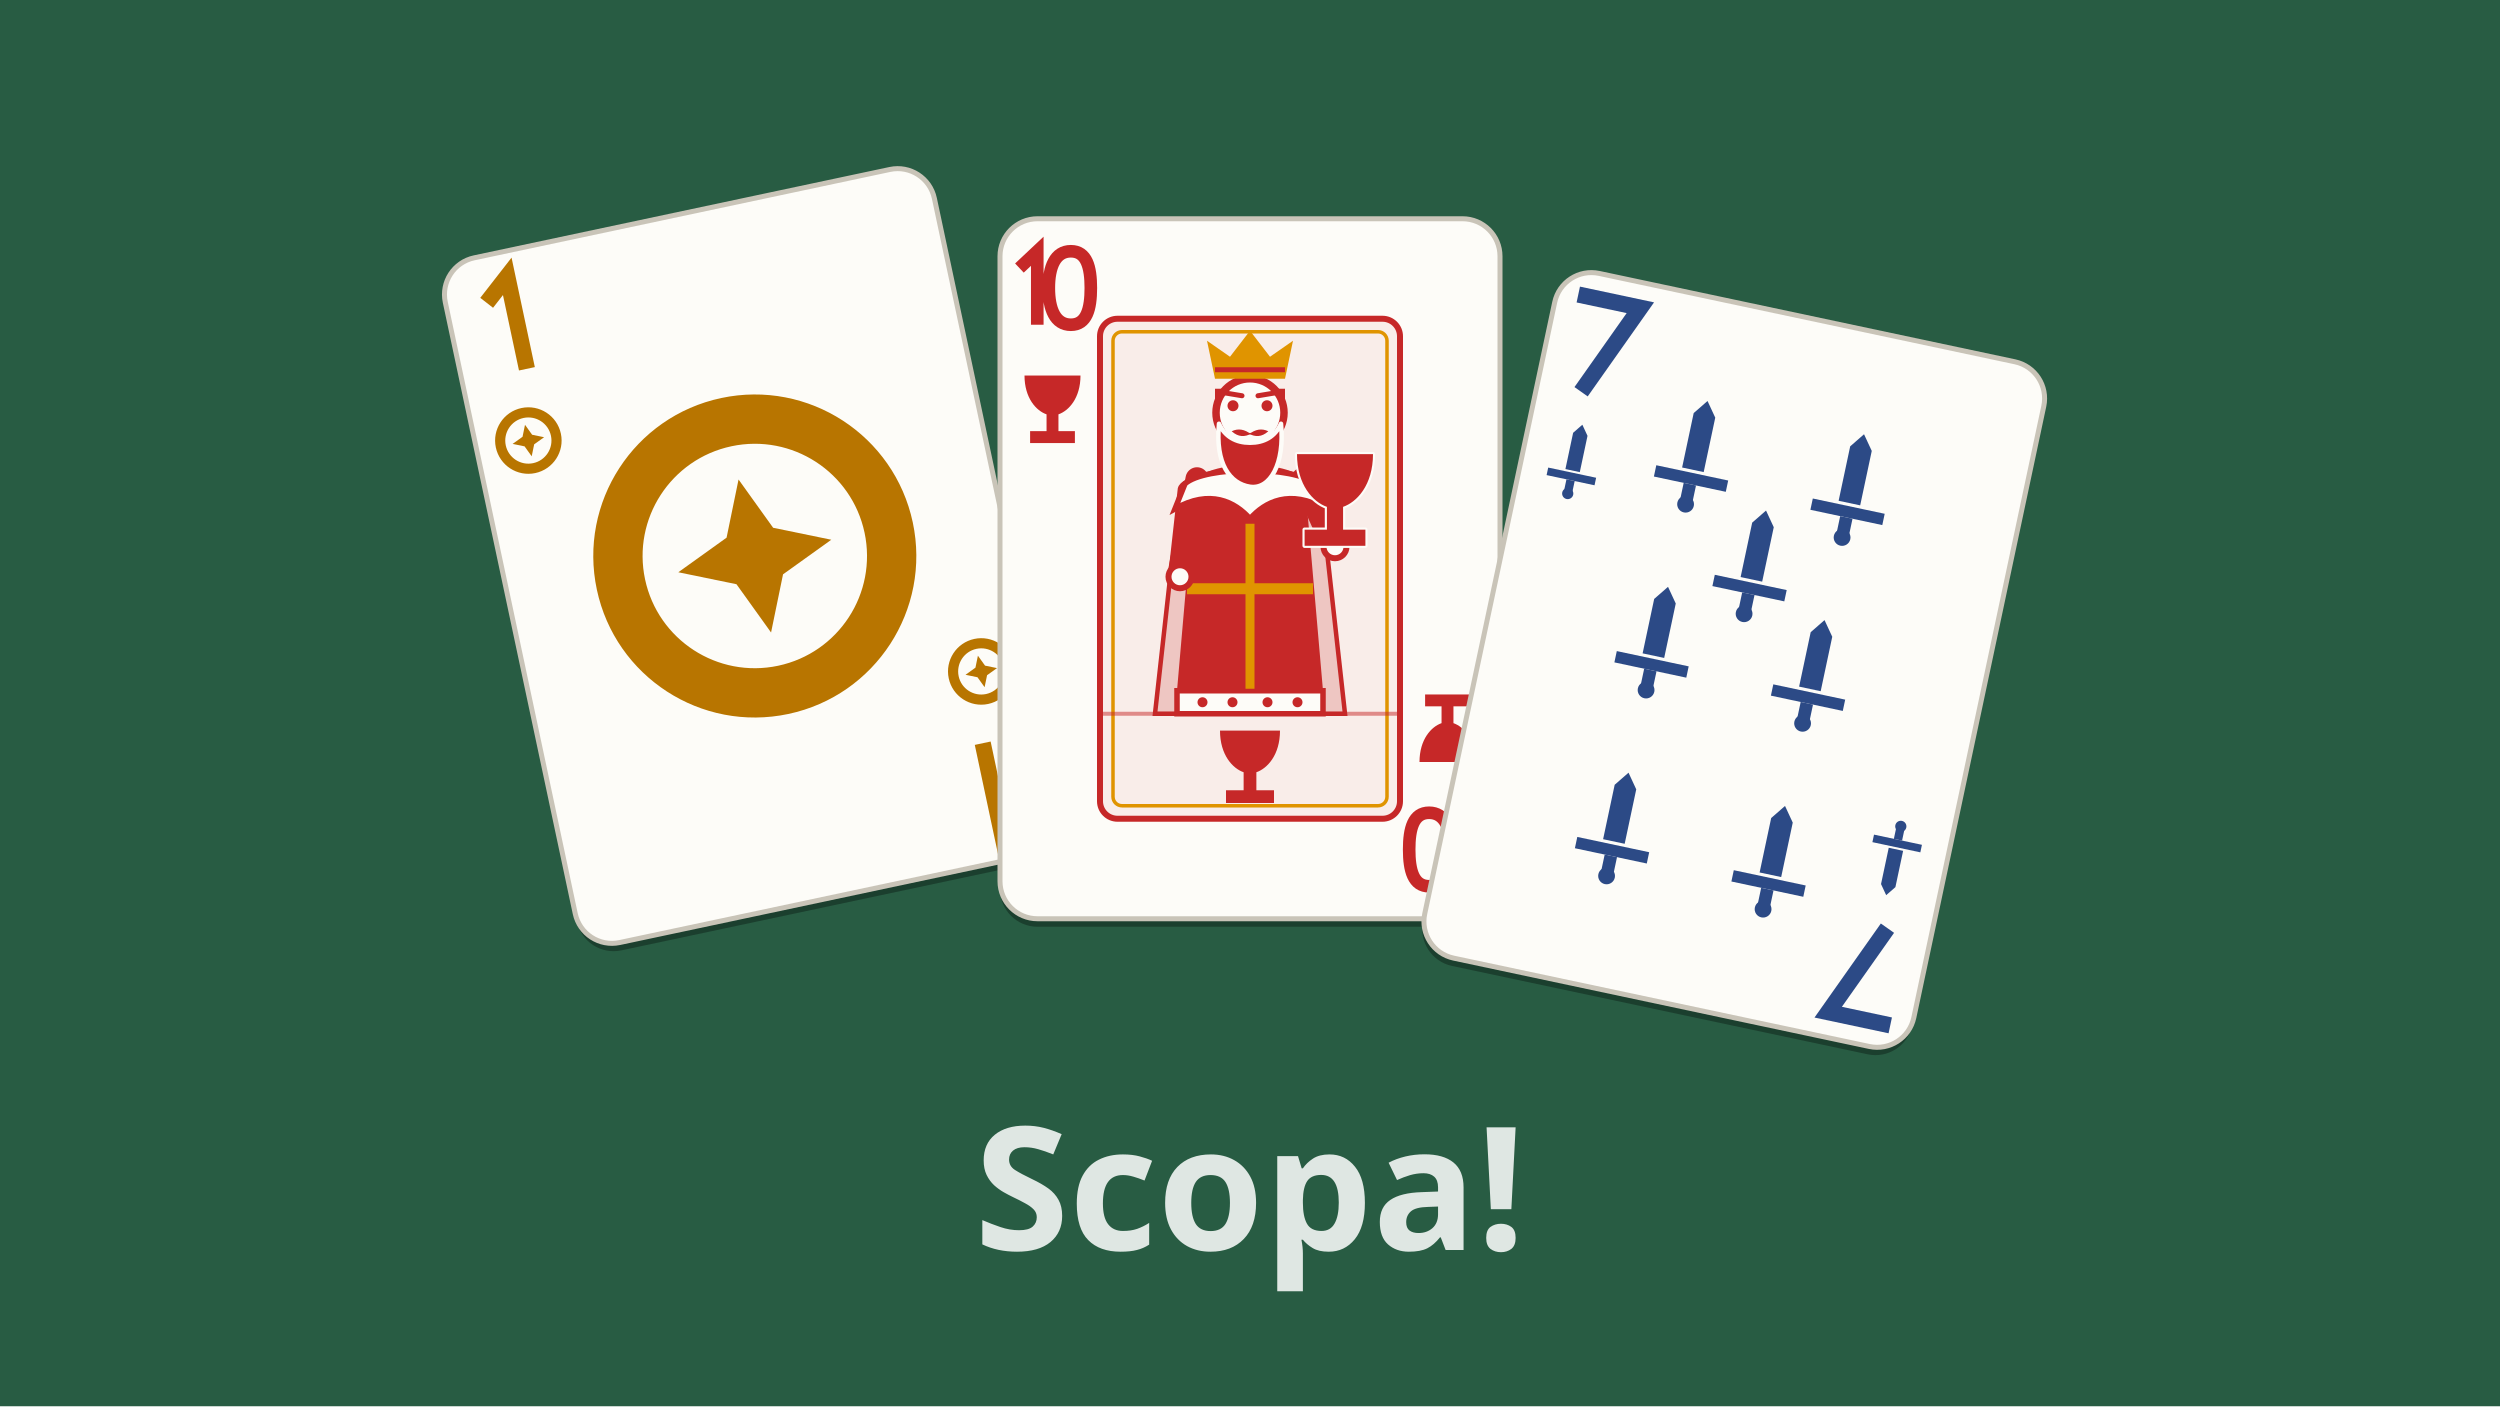
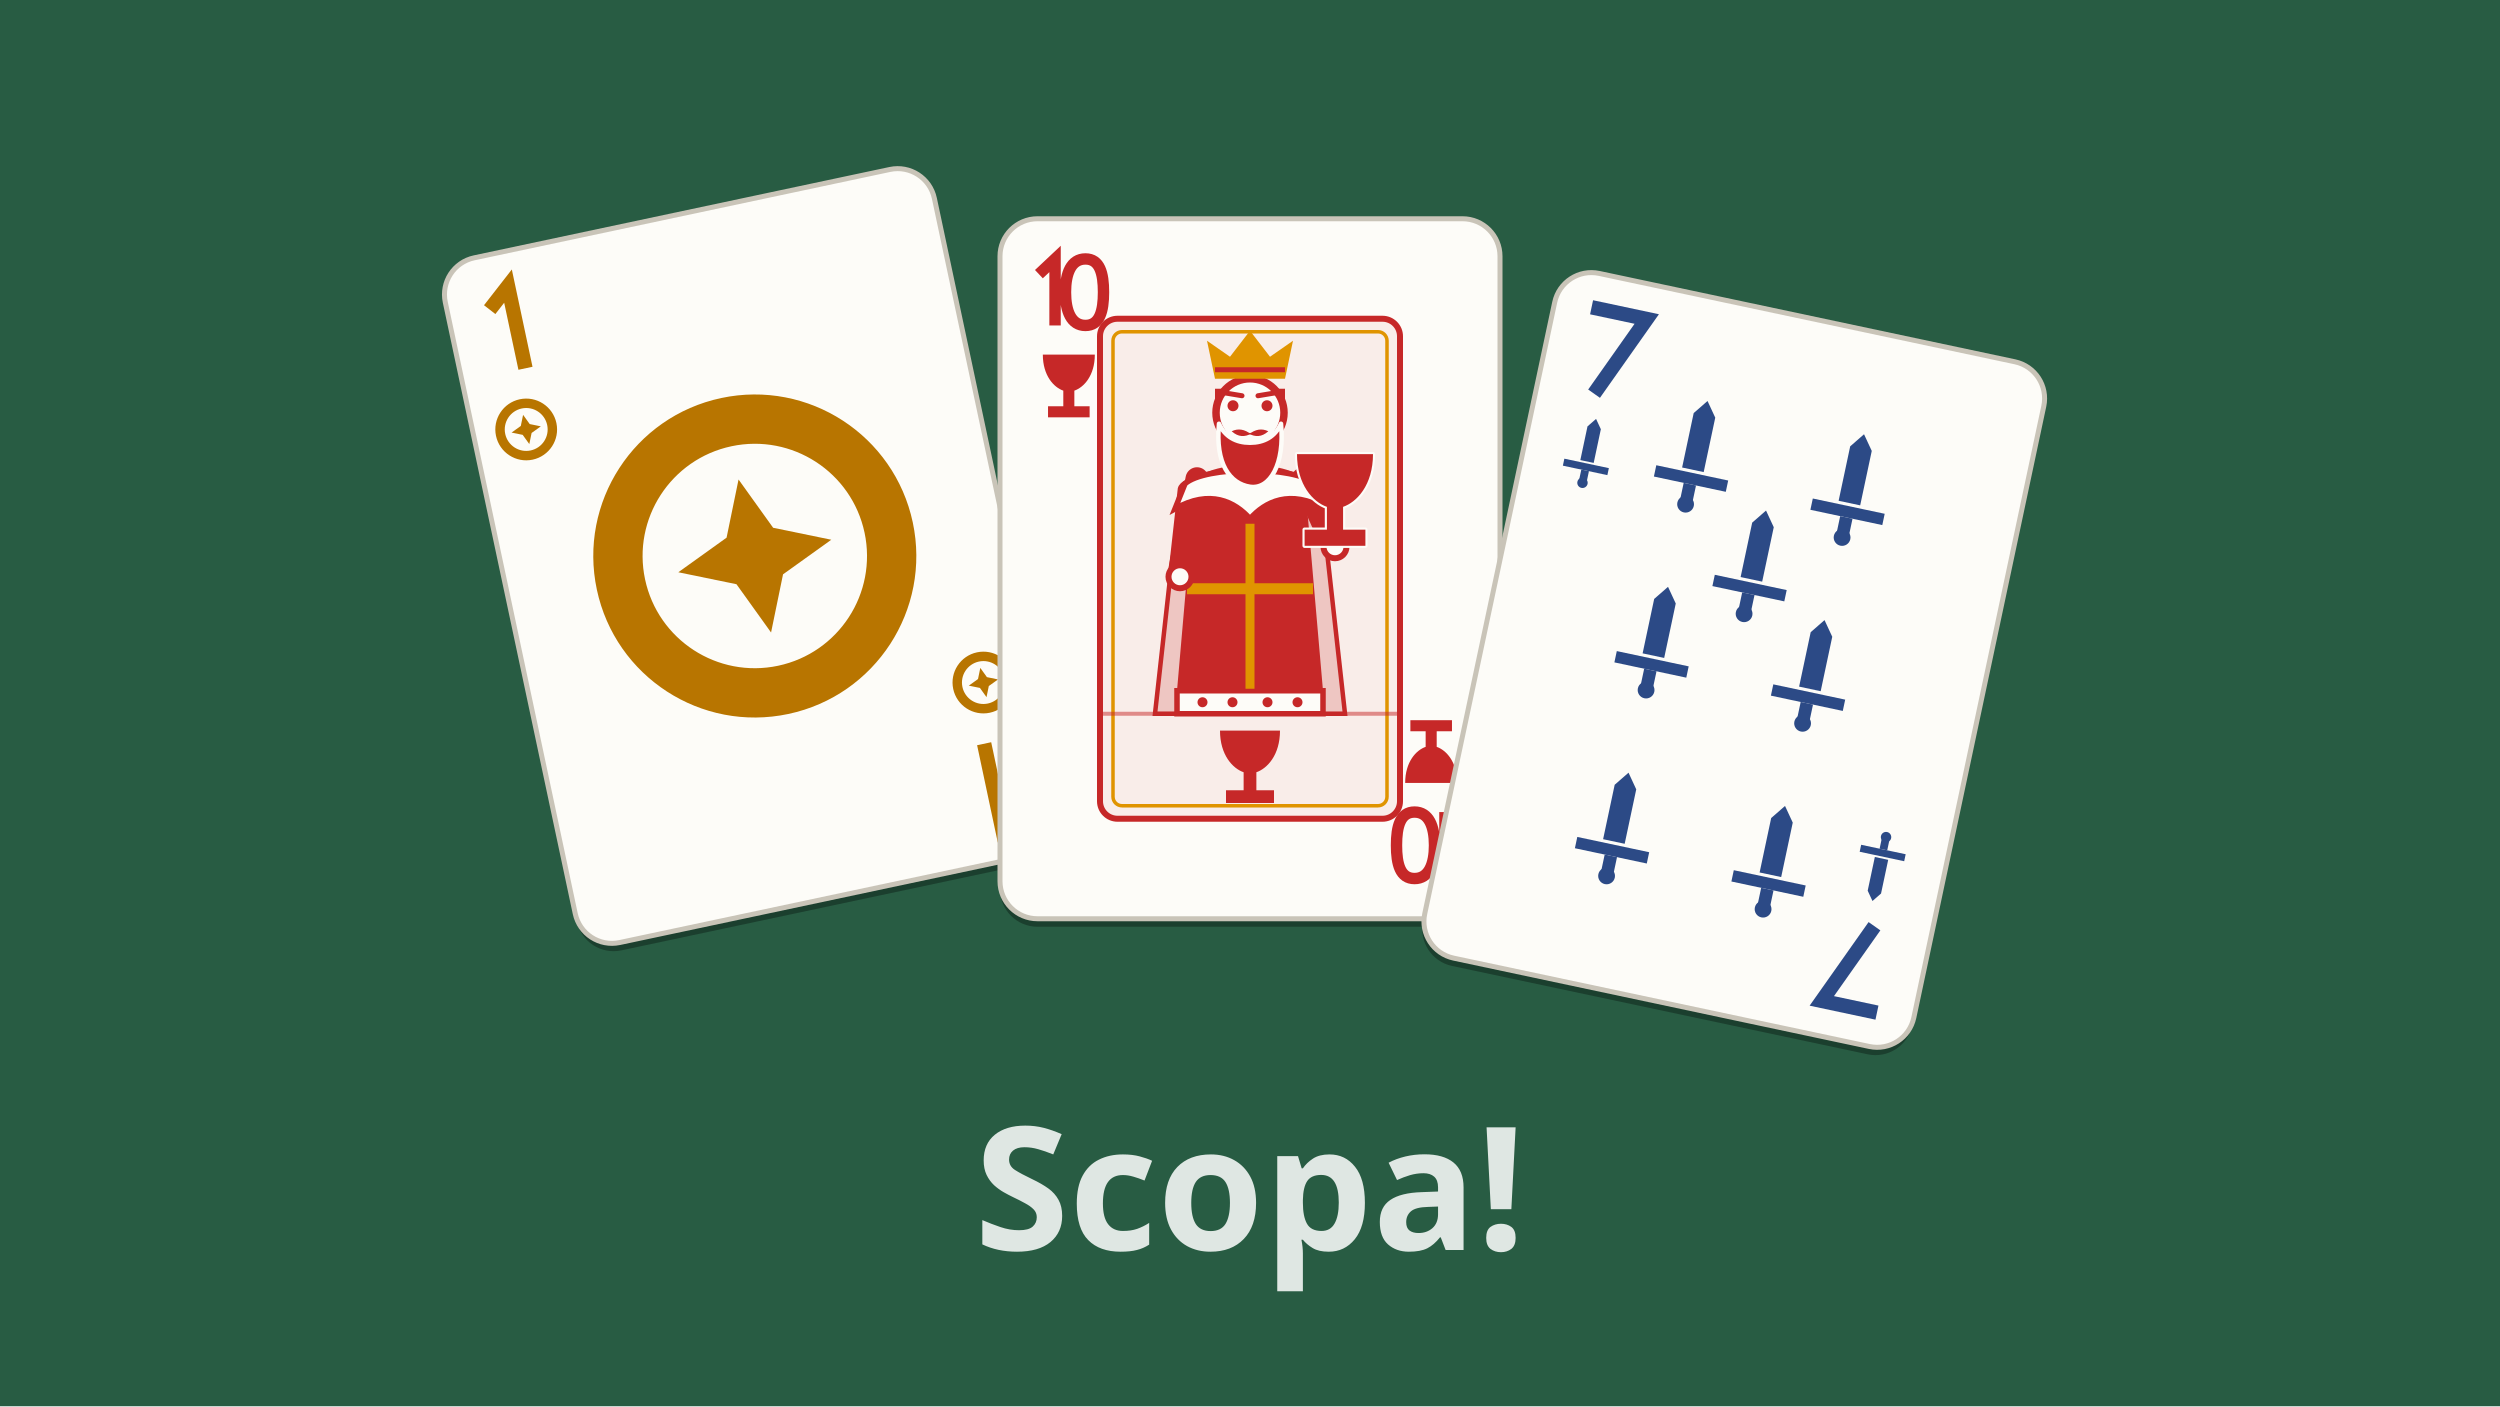
<svg xmlns="http://www.w3.org/2000/svg" width="320" height="180" viewBox="0 0 320 180">
  <defs>
    <symbol id="zc-i-0" overflow="visible">
      <path fill-rule="evenodd" d="M-9.5 0a9.5 9.5 0 1 0 19 0 9.5 9.5 0 1 0-19 0zM-6.6 0a6.6 6.6 0 1 1 13.2 0 6.6 6.6 0 1 1-13.2 0z" />
      <path d="M0-4.6 1.4-1.4 4.6 0 1.4 1.4 0 4.6-1.4 1.4-4.6 0-1.4-1.4z" />
    </symbol>
    <symbol id="zc-i-1" overflow="visible">
      <path d="M-8-9.5H8C8-3 4.6 0.6 1.7 1.6V6.4H6.4V9.8H-6.4V6.4H-1.7V1.6C-4.6 0.6-8-3-8-9.5z" />
    </symbol>
    <symbol id="zc-i-2" overflow="visible">
      <path d="M0-11 2.1-8.2V2.4H-2.1V-8.2z" />
      <path d="M-7 3H7V5.2H-7z" />
      <path d="M-1.2 5.2H1.2V8.2H-1.2z" />
      <circle cy="9.1" r="1.6" />
    </symbol>
  </defs>
  <rect width="320" height="180" fill="#285c43" />
  <g transform="translate(56 34) rotate(-12) scale(0.64)">
    <rect y="1.6" width="100" height="140" rx="7.5" fill="rgba(0,0,0,0.32)" />
    <rect width="100" height="140" rx="7.5" fill="#fdfcf8" stroke="#c9c4b8" />
    <svg width="100" height="140" viewBox="0 0 100 140" fill="currentColor" aria-hidden="true" style="color:#b87500">
      <g class="zc-idx-std">
-         <path transform="translate(6.45 5) scale(1.35)" d="M1.2 3.2 5 0V14" fill="none" stroke="currentColor" stroke-width="2.4" stroke-linejoin="miter" stroke-miterlimit="6" />
-         <g transform="translate(10.5 38) scale(0.7)">
+         <path transform="translate(6.94 6.94) scale(1.2)" d="M1.2 3.2 5 0V14" fill="none" stroke="currentColor" stroke-width="2.4" stroke-linejoin="miter" stroke-miterlimit="6" />
+         <g transform="translate(10.54 35.74) scale(0.65)">
          <use href="#zc-i-0" />
        </g>
      </g>
      <g class="zc-idx-std" transform="rotate(180 50 70)">
-         <path transform="translate(6.45 5) scale(1.35)" d="M1.2 3.2 5 0V14" fill="none" stroke="currentColor" stroke-width="2.4" stroke-linejoin="miter" stroke-miterlimit="6" />
-         <g transform="translate(10.5 38) scale(0.7)">
+         <path transform="translate(6.94 6.94) scale(1.2)" d="M1.2 3.2 5 0V14" fill="none" stroke="currentColor" stroke-width="2.4" stroke-linejoin="miter" stroke-miterlimit="6" />
+         <g transform="translate(10.54 35.74) scale(0.65)">
          <use href="#zc-i-0" />
        </g>
      </g>
      <g class="zc-idx-row" display="none">
-         <path transform="translate(4 5) scale(2.1)" d="M1.2 3.2 5 0V14" fill="none" stroke="currentColor" stroke-width="2.4" stroke-linejoin="miter" stroke-miterlimit="6" />
-         <g transform="translate(60 21) scale(1.25)">
+         <path transform="translate(8.52 8.52) scale(2.1)" d="M1.2 3.2 5 0V14" fill="none" stroke="currentColor" stroke-width="2.4" stroke-linejoin="miter" stroke-miterlimit="6" />
+         <g transform="translate(63 23) scale(1.25)">
          <use href="#zc-i-0" />
        </g>
      </g>
      <g class="zc-big">
        <g transform="translate(50 70) scale(3.4)">
          <use href="#zc-i-0" />
        </g>
      </g>
      <g class="zc-small" display="none">
        <g transform="translate(50 92) scale(3.1)">
          <use href="#zc-i-0" />
        </g>
      </g>
    </svg>
  </g>
  <g transform="translate(128 28) scale(0.64)">
    <rect y="1.6" width="100" height="140" rx="7.5" fill="rgba(0,0,0,0.32)" />
    <rect width="100" height="140" rx="7.5" fill="#fdfcf8" stroke="#c9c4b8" />
    <svg width="100" height="140" viewBox="0 0 100 140" fill="currentColor" aria-hidden="true" style="color:#c62828">
      <g class="zc-idx-std">
-         <path transform="translate(2.625 6.5) scale(1.05)" d="M1.2 3.2 4.6 0V14M11 0C8 0 6.8 3 6.8 7S8 14 11 14 14.8 11 14.8 7 14 0 11 0z" fill="none" stroke="currentColor" stroke-width="2.4" stroke-linejoin="miter" stroke-miterlimit="6" />
-         <g transform="translate(10.5 38) scale(0.7)">
+         <path transform="translate(6.64 8.04) scale(0.95)" d="M1.2 3.2 4.6 0V14M11 0C8 0 6.8 3 6.8 7S8 14 11 14 14.8 11 14.8 7 14 0 11 0z" fill="none" stroke="currentColor" stroke-width="2.4" stroke-linejoin="miter" stroke-miterlimit="6" />
+         <g transform="translate(13.765 33.34) scale(0.65)">
          <use href="#zc-i-1" />
        </g>
      </g>
      <g class="zc-idx-std" transform="rotate(180 50 70)">
-         <path transform="translate(2.625 6.5) scale(1.05)" d="M1.2 3.2 4.6 0V14M11 0C8 0 6.8 3 6.8 7S8 14 11 14 14.8 11 14.8 7 14 0 11 0z" fill="none" stroke="currentColor" stroke-width="2.4" stroke-linejoin="miter" stroke-miterlimit="6" />
-         <g transform="translate(10.5 38) scale(0.7)">
+         <path transform="translate(6.64 8.04) scale(0.95)" d="M1.2 3.2 4.6 0V14M11 0C8 0 6.8 3 6.8 7S8 14 11 14 14.8 11 14.8 7 14 0 11 0z" fill="none" stroke="currentColor" stroke-width="2.4" stroke-linejoin="miter" stroke-miterlimit="6" />
+         <g transform="translate(13.765 33.34) scale(0.65)">
          <use href="#zc-i-1" />
        </g>
      </g>
      <g class="zc-idx-row" display="none">
-         <path transform="translate(4 5) scale(2.1)" d="M1.2 3.2 4.6 0V14M11 0C8 0 6.8 3 6.8 7S8 14 11 14 14.8 11 14.8 7 14 0 11 0z" fill="none" stroke="currentColor" stroke-width="2.4" stroke-linejoin="miter" stroke-miterlimit="6" />
-         <g transform="translate(60 21) scale(1.25)">
+         <path transform="translate(8.52 8.52) scale(2.1)" d="M1.2 3.2 4.6 0V14M11 0C8 0 6.8 3 6.8 7S8 14 11 14 14.8 11 14.8 7 14 0 11 0z" fill="none" stroke="currentColor" stroke-width="2.4" stroke-linejoin="miter" stroke-miterlimit="6" />
+         <g transform="translate(63 23) scale(1.25)">
          <use href="#zc-i-1" />
        </g>
      </g>
      <g class="zc-big">
        <rect x="20" y="20" width="60" height="100" rx="3.5" fill="currentColor" fill-opacity="0.07" stroke="currentColor" stroke-width="1.2" />
        <rect class="zc-fine" x="22.6" y="22.6" width="54.8" height="94.8" rx="1.8" fill="none" stroke="#e09400" stroke-width="0.7" />
        <path d="M31 99 36 54C37 49.6 63 49.6 64 54L69 99z" fill="currentColor" fill-opacity="0.2" stroke="currentColor" stroke-width="0.9" />
        <path d="M35 99 39 53C40 48 60 48 61 53L65 99z" />
        <path d="M35.4 94.4H64.6V99H35.4z" fill="#fdfcf8" stroke="currentColor" stroke-width="1.1" />
        <g class="zc-fine" fill="currentColor">
          <circle cx="40.5" cy="96.7" r="1" />
          <circle cx="46.5" cy="96.7" r="1" />
          <circle cx="53.5" cy="96.7" r="1" />
          <circle cx="59.5" cy="96.7" r="1" />
        </g>
        <path d="M50 61V94" stroke="#e09400" stroke-width="1.8" fill="none" />
        <path d="M37.4 74H62.6" stroke="#e09400" stroke-width="2.2" fill="none" />
        <path d="M39.4 52 36 70" fill="none" stroke="currentColor" stroke-linecap="round" stroke-width="4.6" />
        <circle cx="36" cy="71.6" r="2.3" fill="#fdfcf8" stroke="currentColor" stroke-width="1.2" />
        <path d="M60.6 52 66 64" fill="none" stroke="currentColor" stroke-linecap="round" stroke-width="4.6" />
        <circle cx="67" cy="65.6" r="2.3" fill="#fdfcf8" stroke="currentColor" stroke-width="1.2" />
        <path d="M37 53C41 49.4 59 49.4 63 53L65 58C58 54 53 56.6 50 60 47 56.6 42 54 35 58z" fill="#fdfcf8" stroke="currentColor" stroke-width="1.1" />
        <path d="M43 40V34H57V40C56.4 41.4 56 42.6 56 44H44C44 42.6 43.6 41.4 43 40z" />
        <circle cx="50" cy="38.8" r="6.8" fill="#fdfcf8" stroke="currentColor" stroke-width="1.5" />
        <path d="M43.8 41C43 49 46 53 50 53.6S57 49 56.2 41C55 43.6 52.8 44.8 50 44.8S45 43.6 43.8 41z" stroke="#fdfcf8" stroke-width="0.9" stroke-linejoin="round" />
        <path d="M45.6 42.4Q47.8 41 50 42.4Q52.2 41 54.4 42.4Q52.4 44.6 50 43.6Q47.6 44.6 45.6 42.4z" stroke="#fdfcf8" stroke-width="0.9" stroke-linejoin="round" />
        <circle cx="46.6" cy="37.4" r="1.1" />
        <circle cx="53.4" cy="37.4" r="1.1" />
        <path d="M44.8 34.8 48.4 35.4M55.2 34.8 51.6 35.4" fill="none" stroke="currentColor" stroke-linecap="round" stroke-width="1" />
        <path d="M43 32 41.4 24.4 46 27.6 50 22.4 54 27.6 58.6 24.4 57 32z" fill="#e09400" />
        <path d="M43 30.2H57" stroke="currentColor" stroke-width="1" fill="none" />
        <g paint-order="stroke" stroke="#fdfcf8" stroke-width="0.9" stroke-linejoin="round">
          <g transform="translate(67 56.1) scale(0.95)">
            <use href="#zc-i-1" />
          </g>
        </g>
        <path d="M20 99H80" stroke="currentColor" stroke-width="0.8" opacity="0.5" />
        <g transform="translate(50 109.5) scale(0.75)">
          <use href="#zc-i-1" />
        </g>
      </g>
      <g class="zc-small" display="none" transform="translate(50 134) scale(1.1) translate(-50 -99)">
        <path d="M31 99 36 54C37 49.6 63 49.6 64 54L69 99z" fill="currentColor" fill-opacity="0.2" stroke="currentColor" stroke-width="0.9" />
        <path d="M35 99 39 53C40 48 60 48 61 53L65 99z" />
        <path d="M35.4 94.4H64.6V99H35.4z" fill="#fdfcf8" stroke="currentColor" stroke-width="1.1" />
        <g class="zc-fine" fill="currentColor">
          <circle cx="40.5" cy="96.7" r="1" />
          <circle cx="46.5" cy="96.7" r="1" />
          <circle cx="53.5" cy="96.7" r="1" />
          <circle cx="59.5" cy="96.7" r="1" />
        </g>
        <path d="M50 61V94" stroke="#e09400" stroke-width="1.8" fill="none" />
        <path d="M37.4 74H62.6" stroke="#e09400" stroke-width="2.2" fill="none" />
        <path d="M39.4 52 36 70" fill="none" stroke="currentColor" stroke-linecap="round" stroke-width="4.6" />
        <circle cx="36" cy="71.6" r="2.3" fill="#fdfcf8" stroke="currentColor" stroke-width="1.2" />
        <path d="M60.6 52 66 64" fill="none" stroke="currentColor" stroke-linecap="round" stroke-width="4.6" />
        <circle cx="67" cy="65.6" r="2.3" fill="#fdfcf8" stroke="currentColor" stroke-width="1.2" />
        <path d="M37 53C41 49.4 59 49.4 63 53L65 58C58 54 53 56.6 50 60 47 56.6 42 54 35 58z" fill="#fdfcf8" stroke="currentColor" stroke-width="1.1" />
        <path d="M43 40V34H57V40C56.4 41.4 56 42.6 56 44H44C44 42.6 43.6 41.4 43 40z" />
        <circle cx="50" cy="38.8" r="6.8" fill="#fdfcf8" stroke="currentColor" stroke-width="1.5" />
        <path d="M43.8 41C43 49 46 53 50 53.6S57 49 56.2 41C55 43.6 52.8 44.8 50 44.8S45 43.6 43.8 41z" stroke="#fdfcf8" stroke-width="0.9" stroke-linejoin="round" />
        <path d="M45.6 42.4Q47.8 41 50 42.4Q52.2 41 54.4 42.4Q52.4 44.6 50 43.6Q47.6 44.6 45.6 42.4z" stroke="#fdfcf8" stroke-width="0.9" stroke-linejoin="round" />
        <circle cx="46.6" cy="37.4" r="1.1" />
        <circle cx="53.4" cy="37.4" r="1.1" />
        <path d="M44.8 34.8 48.4 35.4M55.2 34.8 51.6 35.4" fill="none" stroke="currentColor" stroke-linecap="round" stroke-width="1" />
        <path d="M43 32 41.4 24.4 46 27.6 50 22.4 54 27.6 58.6 24.4 57 32z" fill="#e09400" />
        <path d="M43 30.2H57" stroke="currentColor" stroke-width="1" fill="none" />
      </g>
    </svg>
  </g>
  <g transform="translate(200 34) rotate(12) scale(0.64)">
    <rect y="1.6" width="100" height="140" rx="7.5" fill="rgba(0,0,0,0.32)" />
    <rect width="100" height="140" rx="7.5" fill="#fdfcf8" stroke="#c9c4b8" />
    <svg width="100" height="140" viewBox="0 0 100 140" fill="currentColor" aria-hidden="true" style="color:#2c4a86">
      <g class="zc-idx-std">
-         <path transform="translate(3.75 5) scale(1.35)" d="M.4 0H9.8L3.8 14" fill="none" stroke="currentColor" stroke-width="2.4" stroke-linejoin="miter" stroke-miterlimit="6" />
-         <g transform="translate(10.5 38) scale(0.7)">
+         <path transform="translate(6.94 6.94) scale(1.2)" d="M.4 0H9.8L3.8 14" fill="none" stroke="currentColor" stroke-width="2.4" stroke-linejoin="miter" stroke-miterlimit="6" />
+         <g transform="translate(12.94 35.74) scale(0.65)">
          <use href="#zc-i-2" />
        </g>
      </g>
      <g class="zc-idx-std" transform="rotate(180 50 70)">
-         <path transform="translate(3.75 5) scale(1.35)" d="M.4 0H9.8L3.8 14" fill="none" stroke="currentColor" stroke-width="2.4" stroke-linejoin="miter" stroke-miterlimit="6" />
-         <g transform="translate(10.5 38) scale(0.7)">
+         <path transform="translate(6.94 6.94) scale(1.2)" d="M.4 0H9.8L3.8 14" fill="none" stroke="currentColor" stroke-width="2.4" stroke-linejoin="miter" stroke-miterlimit="6" />
+         <g transform="translate(12.94 35.74) scale(0.65)">
          <use href="#zc-i-2" />
        </g>
      </g>
      <g class="zc-idx-row" display="none">
-         <path transform="translate(4 5) scale(2.1)" d="M.4 0H9.8L3.8 14" fill="none" stroke="currentColor" stroke-width="2.4" stroke-linejoin="miter" stroke-miterlimit="6" />
-         <g transform="translate(60 21) scale(1.25)">
+         <path transform="translate(8.52 8.52) scale(2.1)" d="M.4 0H9.8L3.8 14" fill="none" stroke="currentColor" stroke-width="2.4" stroke-linejoin="miter" stroke-miterlimit="6" />
+         <g transform="translate(63 23) scale(1.25)">
          <use href="#zc-i-2" />
        </g>
      </g>
      <g class="zc-big">
        <g transform="translate(34 32) scale(1.05)">
          <use href="#zc-i-2" />
        </g>
        <g transform="translate(66 32) scale(1.05)">
          <use href="#zc-i-2" />
        </g>
        <g transform="translate(34 70) scale(1.05)">
          <use href="#zc-i-2" />
        </g>
        <g transform="translate(66 70) scale(1.05)">
          <use href="#zc-i-2" />
        </g>
        <g transform="translate(34 108) scale(1.05)">
          <use href="#zc-i-2" />
        </g>
        <g transform="translate(66 108) scale(1.05)">
          <use href="#zc-i-2" />
        </g>
        <g transform="translate(50 51) scale(1.05)">
          <use href="#zc-i-2" />
        </g>
      </g>
      <g class="zc-small" display="none">
        <g transform="translate(50 92) scale(3.1)">
          <use href="#zc-i-2" />
        </g>
      </g>
    </svg>
  </g>
  <text x="160" y="160" font-size="22" font-weight="700" text-anchor="middle" fill="rgba(255,255,255,0.85)" font-family="system-ui,sans-serif">Scopa!</text>
</svg>
